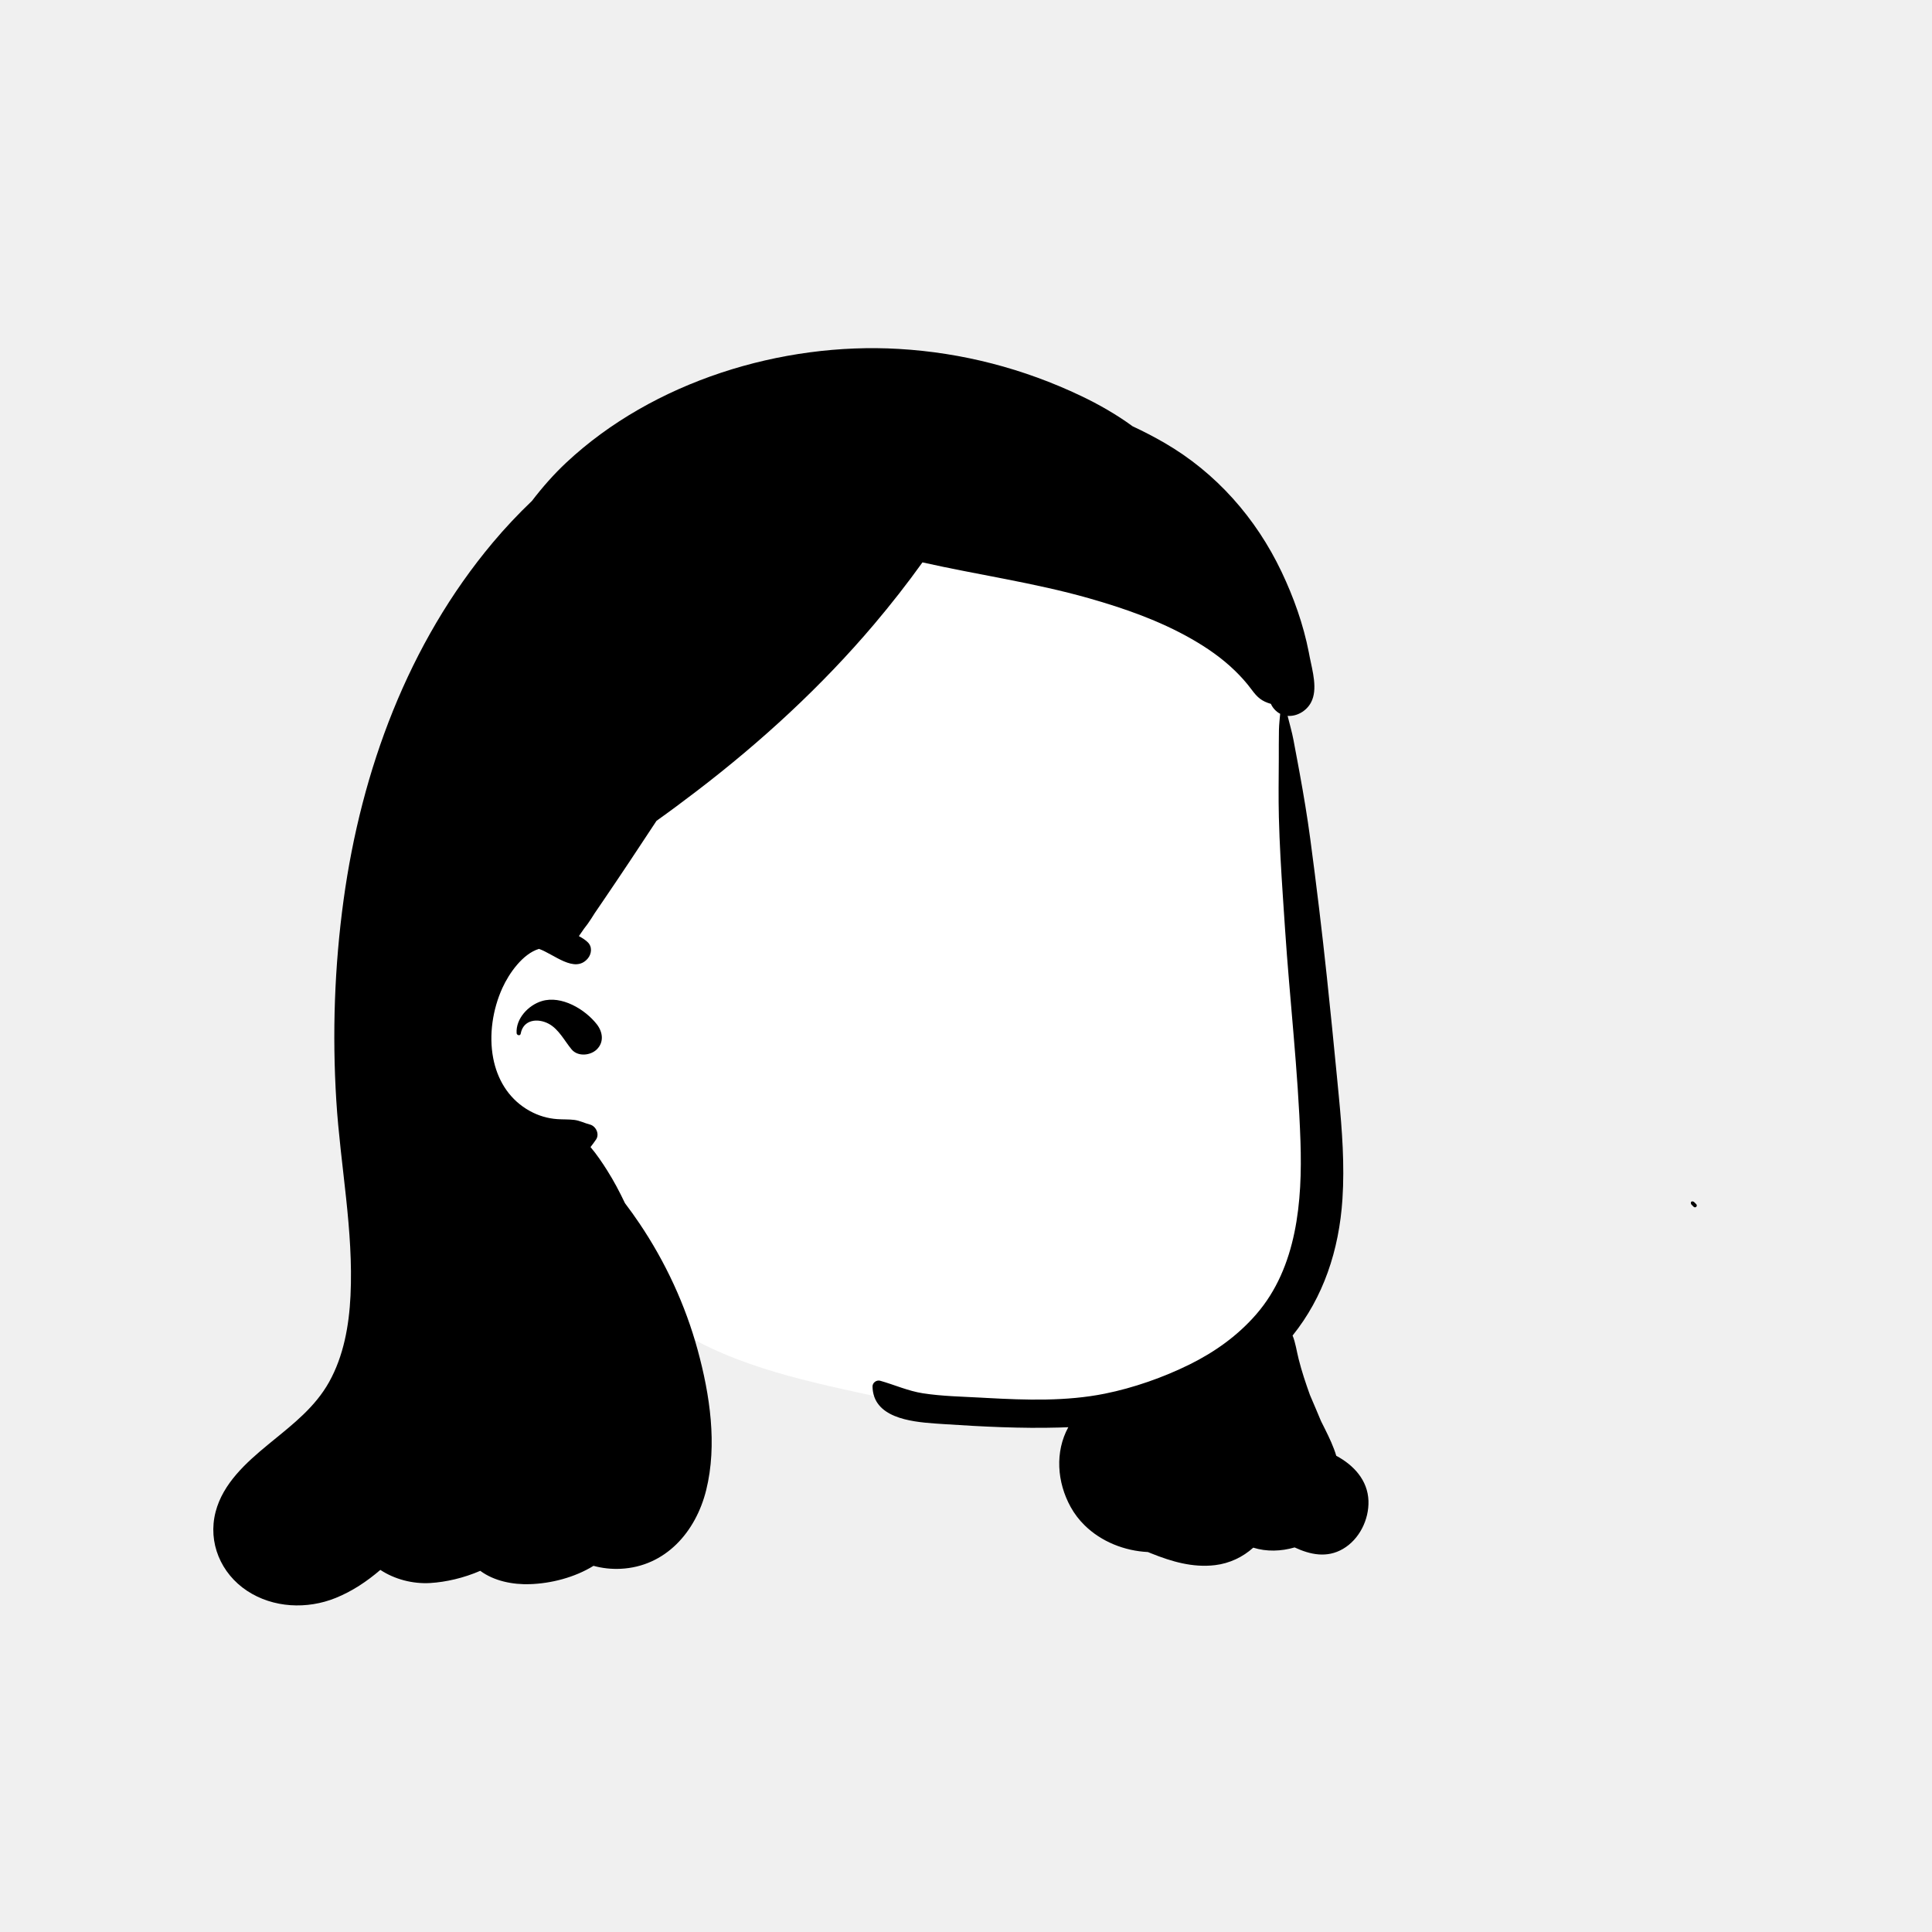
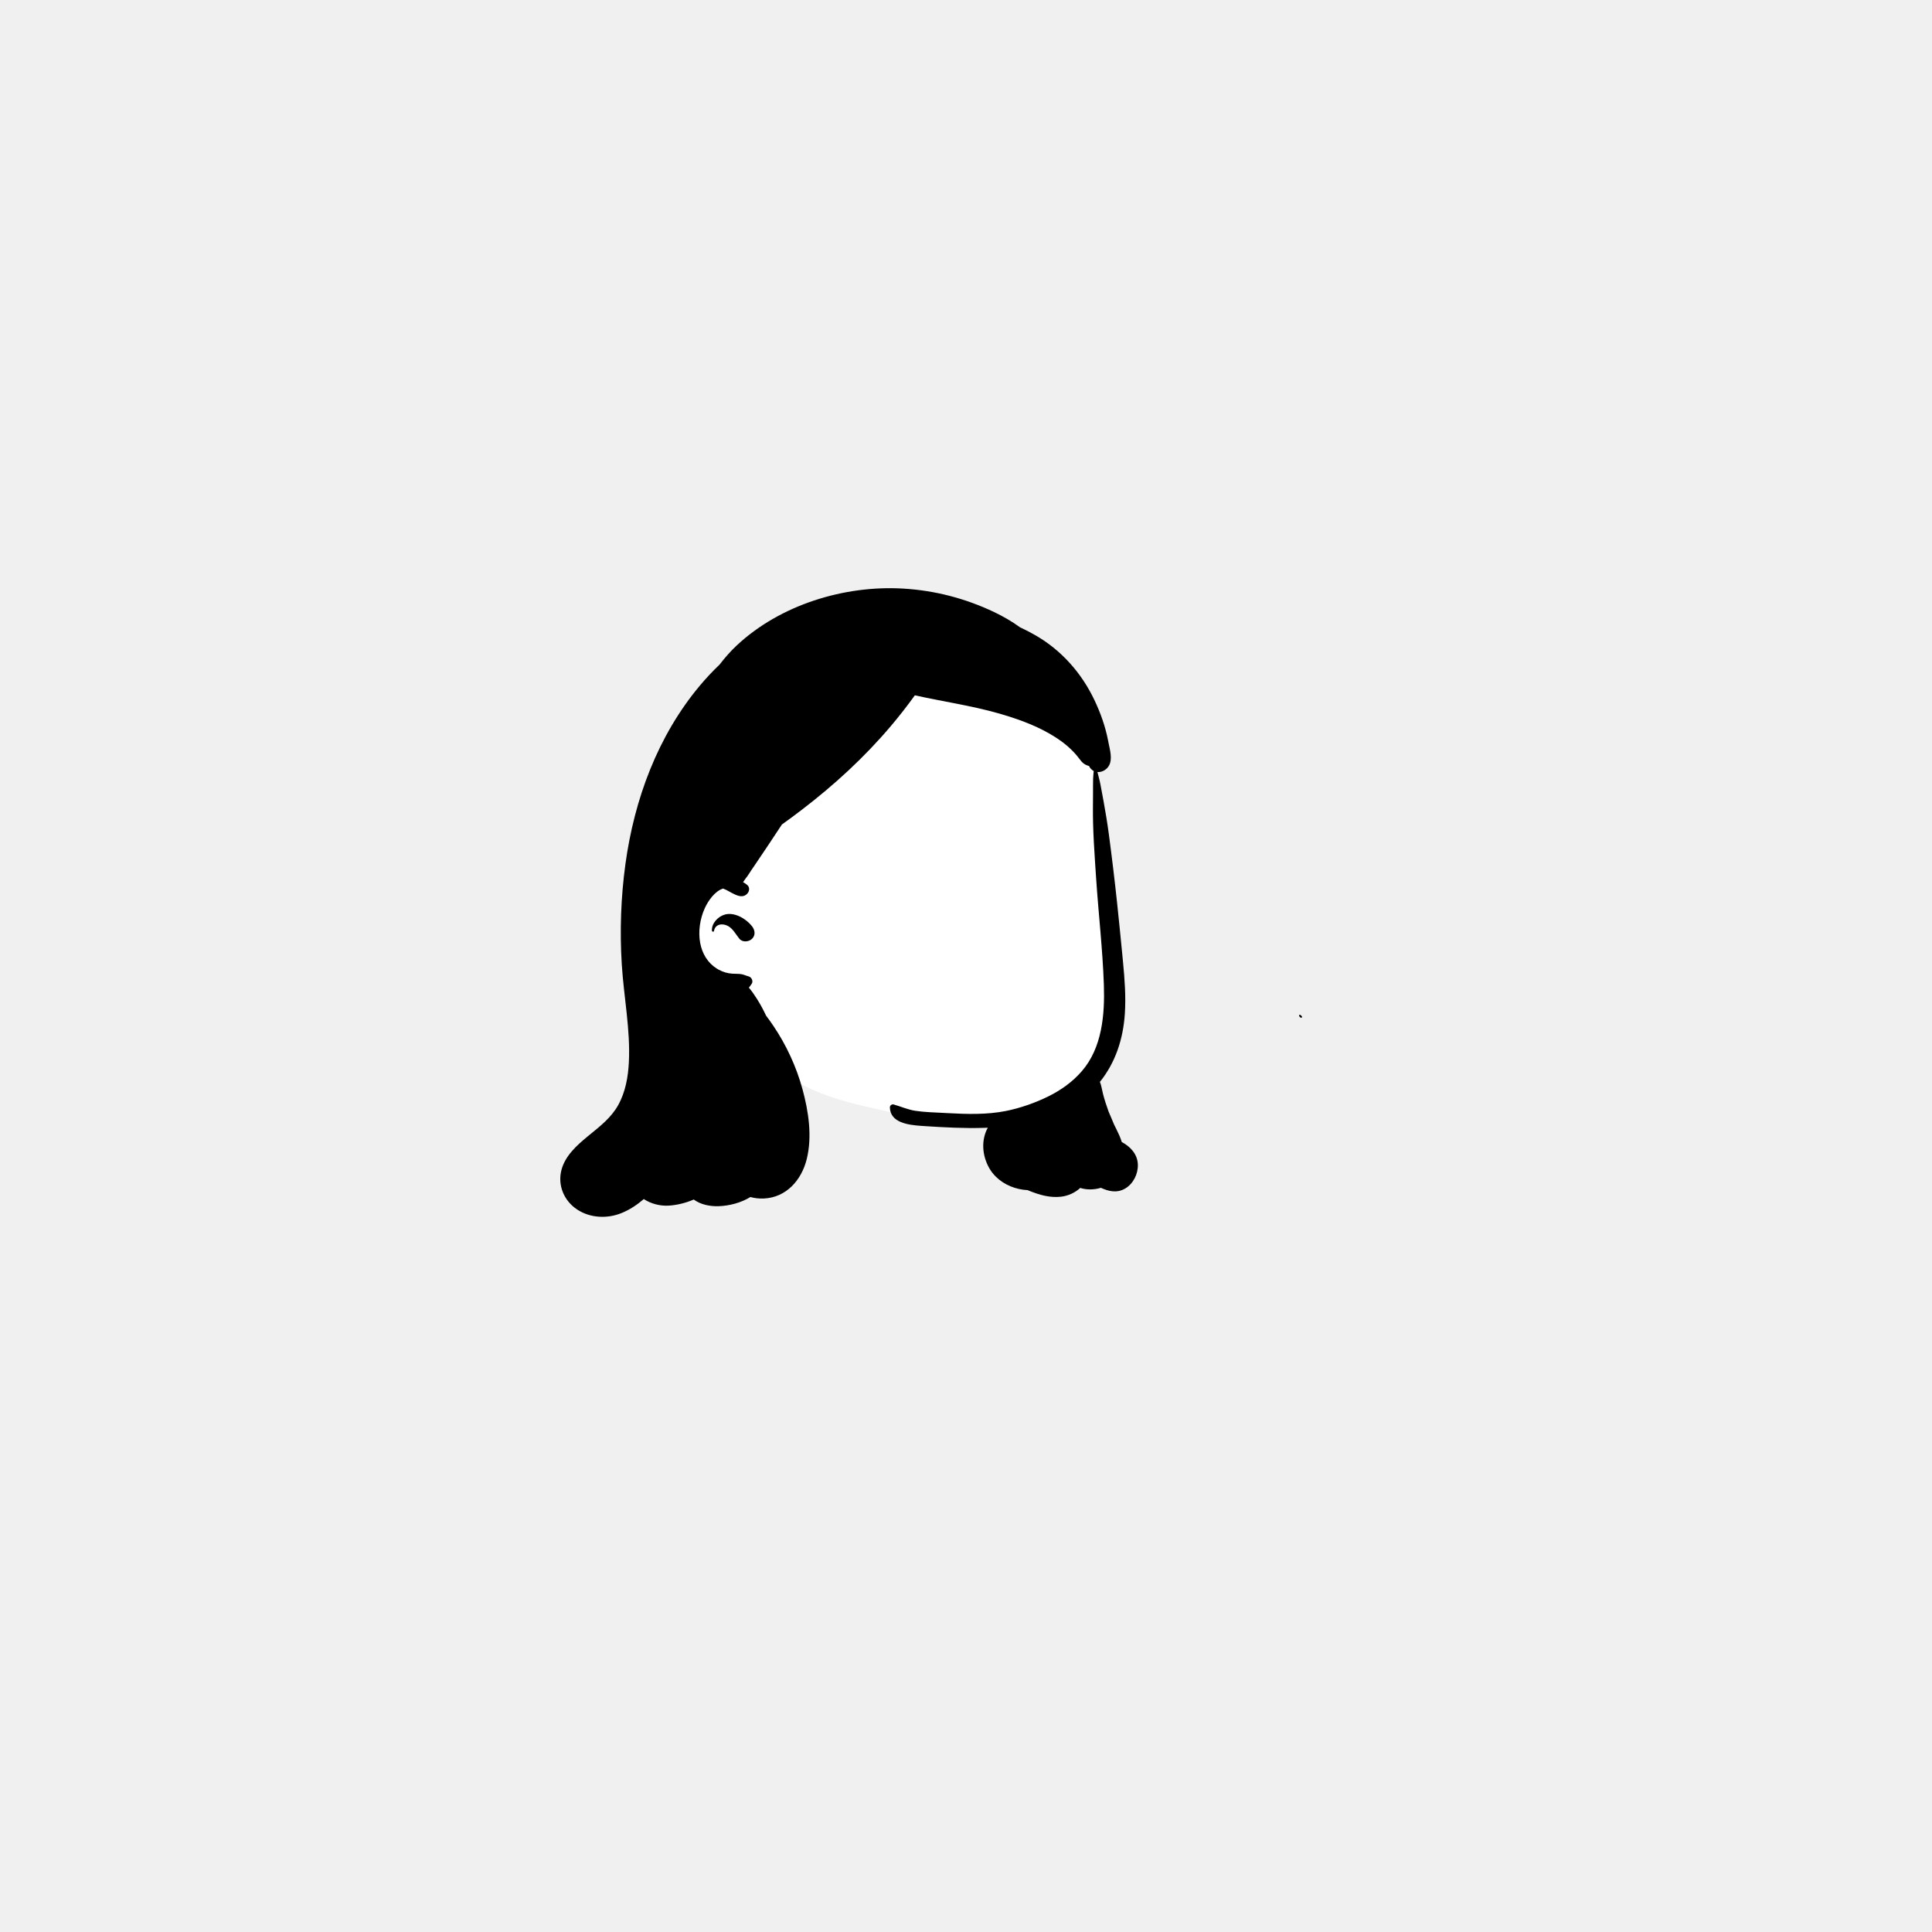
- <svg xmlns="http://www.w3.org/2000/svg" width="788" height="788" viewBox="0 0 788 788" fill="none">
-   <path fill-rule="evenodd" clip-rule="evenodd" d="M523.141 291.138C524.231 281.013 512.379 254.002 512.665 259.481C493.663 230.182 456.58 218.66 424.585 208.988C356.664 186.566 303.626 213.645 255.904 261.638C227.73 287.955 200.922 317.352 186.779 353.783C158.956 423.281 200.661 502.527 264.084 535.727C269.202 538.497 274.779 541.127 279.653 544.473C305.871 559.62 336.658 564.86 365.873 571.453C420.529 583.946 489.172 577.992 521.382 525.956C543.229 489.026 537.425 444.257 535.715 403.273C533.146 367.364 528.636 326.784 523.141 291.138Z" fill="white" />
-   <path fill-rule="evenodd" clip-rule="evenodd" d="M230.994 188.654C266.404 155.552 318.741 139.508 366.593 142.314C392.51 143.834 417.488 150.328 440.91 161.485C448.235 164.974 455.373 169.058 461.955 173.867C466.395 175.939 470.736 178.181 474.941 180.619C496.001 192.819 512.281 211.298 522.701 233.218C527.676 243.68 531.601 254.713 533.824 266.08L534.182 267.951C535.316 273.656 537.558 281.171 534.721 286.509C532.841 290.048 528.901 292.279 525.171 291.979C525.981 295.259 526.951 298.538 527.571 301.839L529.26 310.839C529.54 312.339 529.818 313.839 530.091 315.339C531.721 324.279 533.221 333.208 534.421 342.218C536.931 360.979 539.201 379.779 541.201 398.609C542.635 412.076 543.978 425.556 545.283 439.033L546.061 447.119C547.401 461.038 548.451 475.079 547.54 489.059C546.169 510.03 539.719 529.163 527.2 544.728C528.393 547.597 528.795 550.827 529.693 554.394C530.936 559.33 532.555 564.163 534.278 568.954C535.084 570.837 535.892 572.721 536.691 574.609L538.792 579.61L540.432 582.889C542.208 586.456 543.926 590.075 545.017 593.767C552.091 597.544 557.868 603.706 558.151 612.149C558.401 619.779 554.441 627.859 547.751 631.748C541.15 635.591 534.354 634.078 528.033 631.144C522.522 632.748 516.623 632.951 511.164 631.238C506.961 635.042 501.54 637.669 495.531 638.378C486.472 639.454 477.871 636.918 469.561 633.583L468.981 633.349C468.721 633.248 468.461 633.138 468.211 633.029C458.651 632.569 449.131 628.788 442.35 622.089C440.141 619.919 438.231 617.439 436.691 614.659C431.1 604.548 430.231 592.138 435.731 582.109C434.551 582.159 433.361 582.208 432.181 582.239C416.447 582.688 400.684 581.885 384.99 580.85L381.29 580.599C371.134 579.868 356.156 578.146 355.871 565.559C355.83 563.949 357.491 562.739 359.011 563.169C364.781 564.798 370.451 567.359 376.431 568.279C384.251 569.489 392.35 569.619 400.251 570.059L402.523 570.185C418.455 571.057 434.958 571.589 450.631 568.429C462.33 566.079 474.521 561.798 485.241 556.498C495.531 551.399 504.881 544.729 512.421 536.019C529.031 516.859 531.231 489.829 530.421 465.589C529.441 436.638 526.04 407.729 524.121 378.819L523.253 365.831C522.537 355.001 521.883 344.155 521.611 333.319C521.411 325.409 521.54 317.479 521.58 309.569C521.6 305.619 521.551 301.649 521.641 297.699C521.691 295.479 521.951 293.309 522.141 291.138C521.261 290.679 520.441 290.038 519.701 289.189C519.121 288.519 518.671 287.809 518.361 287.089C514.631 285.998 512.901 284.548 510.481 281.259C508.441 278.489 506.131 275.929 503.661 273.529C498.401 268.429 492.391 264.259 486.04 260.628C472.911 253.119 458.531 248.099 444.031 243.979C421.83 237.679 398.771 234.439 376.241 229.378C370.031 238.038 363.451 246.439 356.571 254.569C335.1 279.929 310.481 302.538 284.1 322.699C278.731 326.809 273.29 330.859 267.771 334.788C260.5 345.874 253.152 356.908 245.694 367.867L242.491 372.559L242.441 372.649C242.001 373.319 241.58 373.989 241.161 374.659C240.271 376.079 239.271 377.449 238.211 378.779C237.521 379.788 236.821 380.798 236.111 381.809C237.471 382.538 238.711 383.359 239.681 384.269C241.661 386.138 241.33 389.109 239.681 391.009C234.361 397.149 225.941 389.149 219.821 387.019C213.191 389.038 207.661 396.929 204.911 402.958C200.951 411.649 199.361 422.128 201.151 431.538C202.79 440.138 207.211 447.569 214.561 452.229C214.821 452.388 215.1 452.559 215.371 452.708C215.381 452.729 215.381 452.729 215.391 452.718C215.641 452.878 215.901 453.029 216.161 453.169C219.611 455.069 223.401 456.189 227.33 456.458C229.58 456.619 231.931 456.498 234.181 456.769C236.491 457.038 238.391 458.099 240.611 458.659C243.061 459.288 244.641 462.579 243.1 464.788C242.341 465.878 241.621 466.919 240.85 467.849C243.381 470.829 245.58 474.119 247.571 477.248C250.29 481.538 252.701 486.089 254.901 490.729C256.931 493.399 258.871 496.119 260.751 498.899C271.401 514.679 279.551 532.259 284.561 550.628C289.521 568.798 292.621 589.208 288.031 607.759C283.801 624.819 271.451 638.949 253.171 639.859C249.356 640.047 245.604 639.621 242.076 638.652C234.326 643.439 224.722 645.847 216.127 646.128C209.173 646.356 201.561 644.892 195.882 640.687C189.145 643.619 181.837 645.283 175.482 645.662C168.371 646.086 160.929 644.148 155.132 640.31C149.616 645.035 143.664 649.023 136.901 651.759C125.271 656.458 111.431 655.878 100.781 648.849C90.111 641.809 84.681 629.169 87.941 616.628C90.941 605.069 100.371 596.589 109.231 589.288L110.982 587.853C119.746 580.7 128.596 573.777 134.221 563.699C140.191 553.009 142.371 540.589 142.961 528.489C144.241 501.849 138.821 475.449 137.171 448.949C135.471 421.579 136.421 394.128 140.151 366.958C147.401 314.179 166.481 262.439 201.001 221.298C205.995 215.345 211.341 209.671 216.975 204.293C221.281 198.661 225.935 193.382 230.994 188.654ZM690.171 490.009C690.361 490.019 690.541 490.029 690.711 490.099C690.825 490.147 690.921 490.224 691.01 490.308L691.851 491.149C692.151 491.449 692.131 491.909 691.851 492.209C691.605 492.482 691.162 492.49 690.872 492.279L690.791 492.209L689.92 491.337C689.824 491.234 689.743 491.122 689.701 490.979C689.661 490.839 689.661 490.679 689.651 490.529C689.641 490.259 689.901 490.009 690.171 490.009ZM220.991 408.309C229.011 405.878 238.631 411.659 243.411 417.759C245.811 420.819 246.491 425.009 243.411 428.019C240.791 430.579 235.671 431.048 233.141 428.019C230.271 424.569 227.931 419.788 223.831 417.579C219.381 415.179 213.421 415.779 212.371 421.628C212.191 422.619 210.771 422.288 210.711 421.399C210.321 415.479 215.511 409.958 220.991 408.309Z" fill="black" />
+ <svg xmlns="http://www.w3.org/2000/svg" width="900" height="900" viewBox="0 0 900 900" fill="none">
+   <path fill-rule="evenodd" clip-rule="evenodd" d="M510.065 359.167C510.688 353.385 503.92 337.96 504.083 341.089C493.231 324.358 472.055 317.778 453.783 312.254C414.996 299.45 384.708 314.914 357.455 342.321C341.366 357.35 326.057 374.137 317.98 394.942C302.092 434.63 325.908 479.885 362.127 498.844C365.049 500.426 368.234 501.928 371.018 503.839C385.99 512.488 403.571 515.481 420.255 519.246C451.467 526.38 490.667 522.98 509.061 493.264C521.537 472.175 518.222 446.609 517.246 423.204C515.779 402.698 513.203 379.524 510.065 359.167Z" fill="white" />
+   <path fill-rule="evenodd" clip-rule="evenodd" d="M343.23 300.643C363.452 281.739 393.339 272.577 420.666 274.179C435.466 275.047 449.73 278.756 463.106 285.127C467.289 287.12 471.365 289.452 475.124 292.198C477.66 293.381 480.139 294.662 482.54 296.054C494.567 303.021 503.863 313.574 509.814 326.092C512.655 332.066 514.896 338.367 516.166 344.858L516.37 345.926C517.018 349.184 518.298 353.476 516.678 356.524C515.605 358.545 513.355 359.819 511.225 359.648C511.687 361.521 512.241 363.394 512.595 365.279L513.56 370.418C513.72 371.275 513.878 372.131 514.034 372.988C514.965 378.093 515.822 383.192 516.507 388.338C517.94 399.051 519.237 409.788 520.379 420.541C521.198 428.231 521.965 435.929 522.71 443.625L523.154 448.243C523.919 456.192 524.519 464.21 523.999 472.194C523.216 484.169 519.532 495.096 512.383 503.984C513.065 505.623 513.294 507.467 513.807 509.504C514.517 512.323 515.441 515.083 516.425 517.819C516.886 518.894 517.347 519.97 517.803 521.048L519.003 523.904L519.94 525.777C520.954 527.814 521.935 529.88 522.558 531.989C526.598 534.146 529.897 537.665 530.058 542.486C530.201 546.843 527.94 551.458 524.119 553.678C520.35 555.873 516.469 555.009 512.859 553.333C509.712 554.249 506.343 554.365 503.226 553.387C500.825 555.56 497.73 557.06 494.298 557.465C489.125 558.079 484.213 556.631 479.468 554.726L479.136 554.593C478.988 554.535 478.839 554.472 478.697 554.41C473.237 554.147 467.801 551.988 463.928 548.162C462.667 546.923 461.576 545.507 460.697 543.919C457.504 538.145 457.008 531.059 460.148 525.331C459.475 525.36 458.795 525.388 458.121 525.406C449.136 525.662 440.134 525.203 431.172 524.612L429.059 524.469C423.259 524.052 414.706 523.068 414.543 515.88C414.52 514.961 415.468 514.27 416.336 514.515C419.631 515.446 422.869 516.908 426.284 517.433C430.75 518.124 435.375 518.199 439.887 518.45L441.184 518.522C450.283 519.02 459.707 519.324 468.657 517.519C475.338 516.177 482.3 513.732 488.422 510.706C494.298 507.794 499.638 503.985 503.943 499.011C513.429 488.069 514.685 472.633 514.223 458.791C513.663 442.258 511.721 425.749 510.625 409.239L510.129 401.822C509.72 395.638 509.347 389.444 509.192 383.256C509.077 378.739 509.151 374.21 509.174 369.693C509.185 367.437 509.157 365.17 509.209 362.914C509.237 361.647 509.386 360.407 509.494 359.168C508.992 358.906 508.523 358.539 508.101 358.055C507.77 357.672 507.513 357.267 507.336 356.855C505.206 356.232 504.218 355.404 502.836 353.526C501.671 351.944 500.351 350.482 498.941 349.112C495.937 346.199 492.505 343.818 488.878 341.744C481.381 337.456 473.169 334.59 464.888 332.237C452.21 328.639 439.042 326.789 426.176 323.899C422.629 328.844 418.872 333.642 414.943 338.284C402.681 352.767 388.622 365.678 373.557 377.191C370.491 379.538 367.384 381.851 364.232 384.095C360.08 390.426 355.884 396.727 351.625 402.985L349.796 405.664L349.767 405.716C349.516 406.098 349.275 406.481 349.036 406.864C348.528 407.675 347.957 408.457 347.351 409.216C346.957 409.793 346.558 410.369 346.152 410.947C346.929 411.363 347.637 411.832 348.191 412.352C349.322 413.419 349.133 415.116 348.191 416.201C345.153 419.707 340.344 415.138 336.85 413.922C333.063 415.075 329.905 419.581 328.335 423.024C326.074 427.987 325.166 433.972 326.188 439.345C327.124 444.256 329.648 448.5 333.846 451.161C333.994 451.252 334.154 451.35 334.308 451.435C334.314 451.447 334.314 451.447 334.32 451.44C334.462 451.532 334.611 451.618 334.759 451.698C336.73 452.783 338.894 453.423 341.138 453.576C342.423 453.668 343.765 453.599 345.05 453.754C346.369 453.908 347.454 454.513 348.722 454.833C350.121 455.192 351.023 457.072 350.143 458.333C349.71 458.956 349.299 459.55 348.858 460.081C350.304 461.783 351.56 463.662 352.697 465.449C354.249 467.899 355.626 470.498 356.883 473.147C358.042 474.672 359.15 476.225 360.223 477.813C366.305 486.824 370.959 496.864 373.82 507.354C376.653 517.73 378.423 529.385 375.802 539.979C373.386 549.721 366.334 557.791 355.895 558.31C353.716 558.418 351.573 558.174 349.559 557.621C345.133 560.355 339.648 561.73 334.74 561.89C330.769 562.021 326.422 561.185 323.179 558.783C319.332 560.458 315.158 561.408 311.529 561.624C307.468 561.866 303.218 560.76 299.908 558.568C296.758 561.266 293.359 563.544 289.497 565.106C282.855 567.789 274.952 567.458 268.87 563.444C262.777 559.424 259.676 552.206 261.538 545.044C263.251 538.443 268.636 533.6 273.695 529.431L274.695 528.612C279.7 524.527 284.754 520.573 287.966 514.818C291.376 508.713 292.62 501.621 292.957 494.711C293.688 479.498 290.593 464.421 289.651 449.288C288.68 433.658 289.223 417.982 291.353 402.466C295.493 372.326 306.389 342.779 326.102 319.284C328.954 315.885 332.007 312.645 335.224 309.573C337.683 306.357 340.341 303.343 343.23 300.643ZM605.45 472.736C605.559 472.742 605.662 472.748 605.759 472.788C605.824 472.815 605.879 472.859 605.93 472.907L606.41 473.387C606.581 473.558 606.57 473.821 606.41 473.992C606.269 474.148 606.016 474.153 605.851 474.032L605.804 473.992L605.307 473.494C605.252 473.436 605.206 473.372 605.182 473.29C605.159 473.21 605.159 473.119 605.153 473.033C605.148 472.879 605.296 472.736 605.45 472.736ZM337.518 426.08C342.098 424.692 347.591 427.993 350.321 431.477C351.692 433.224 352.08 435.617 350.321 437.336C348.825 438.798 345.901 439.065 344.456 437.336C342.817 435.366 341.481 432.635 339.14 431.374C336.598 430.003 333.195 430.346 332.595 433.686C332.492 434.252 331.681 434.063 331.647 433.555C331.424 430.175 334.388 427.022 337.518 426.08Z" fill="black" />
</svg>
